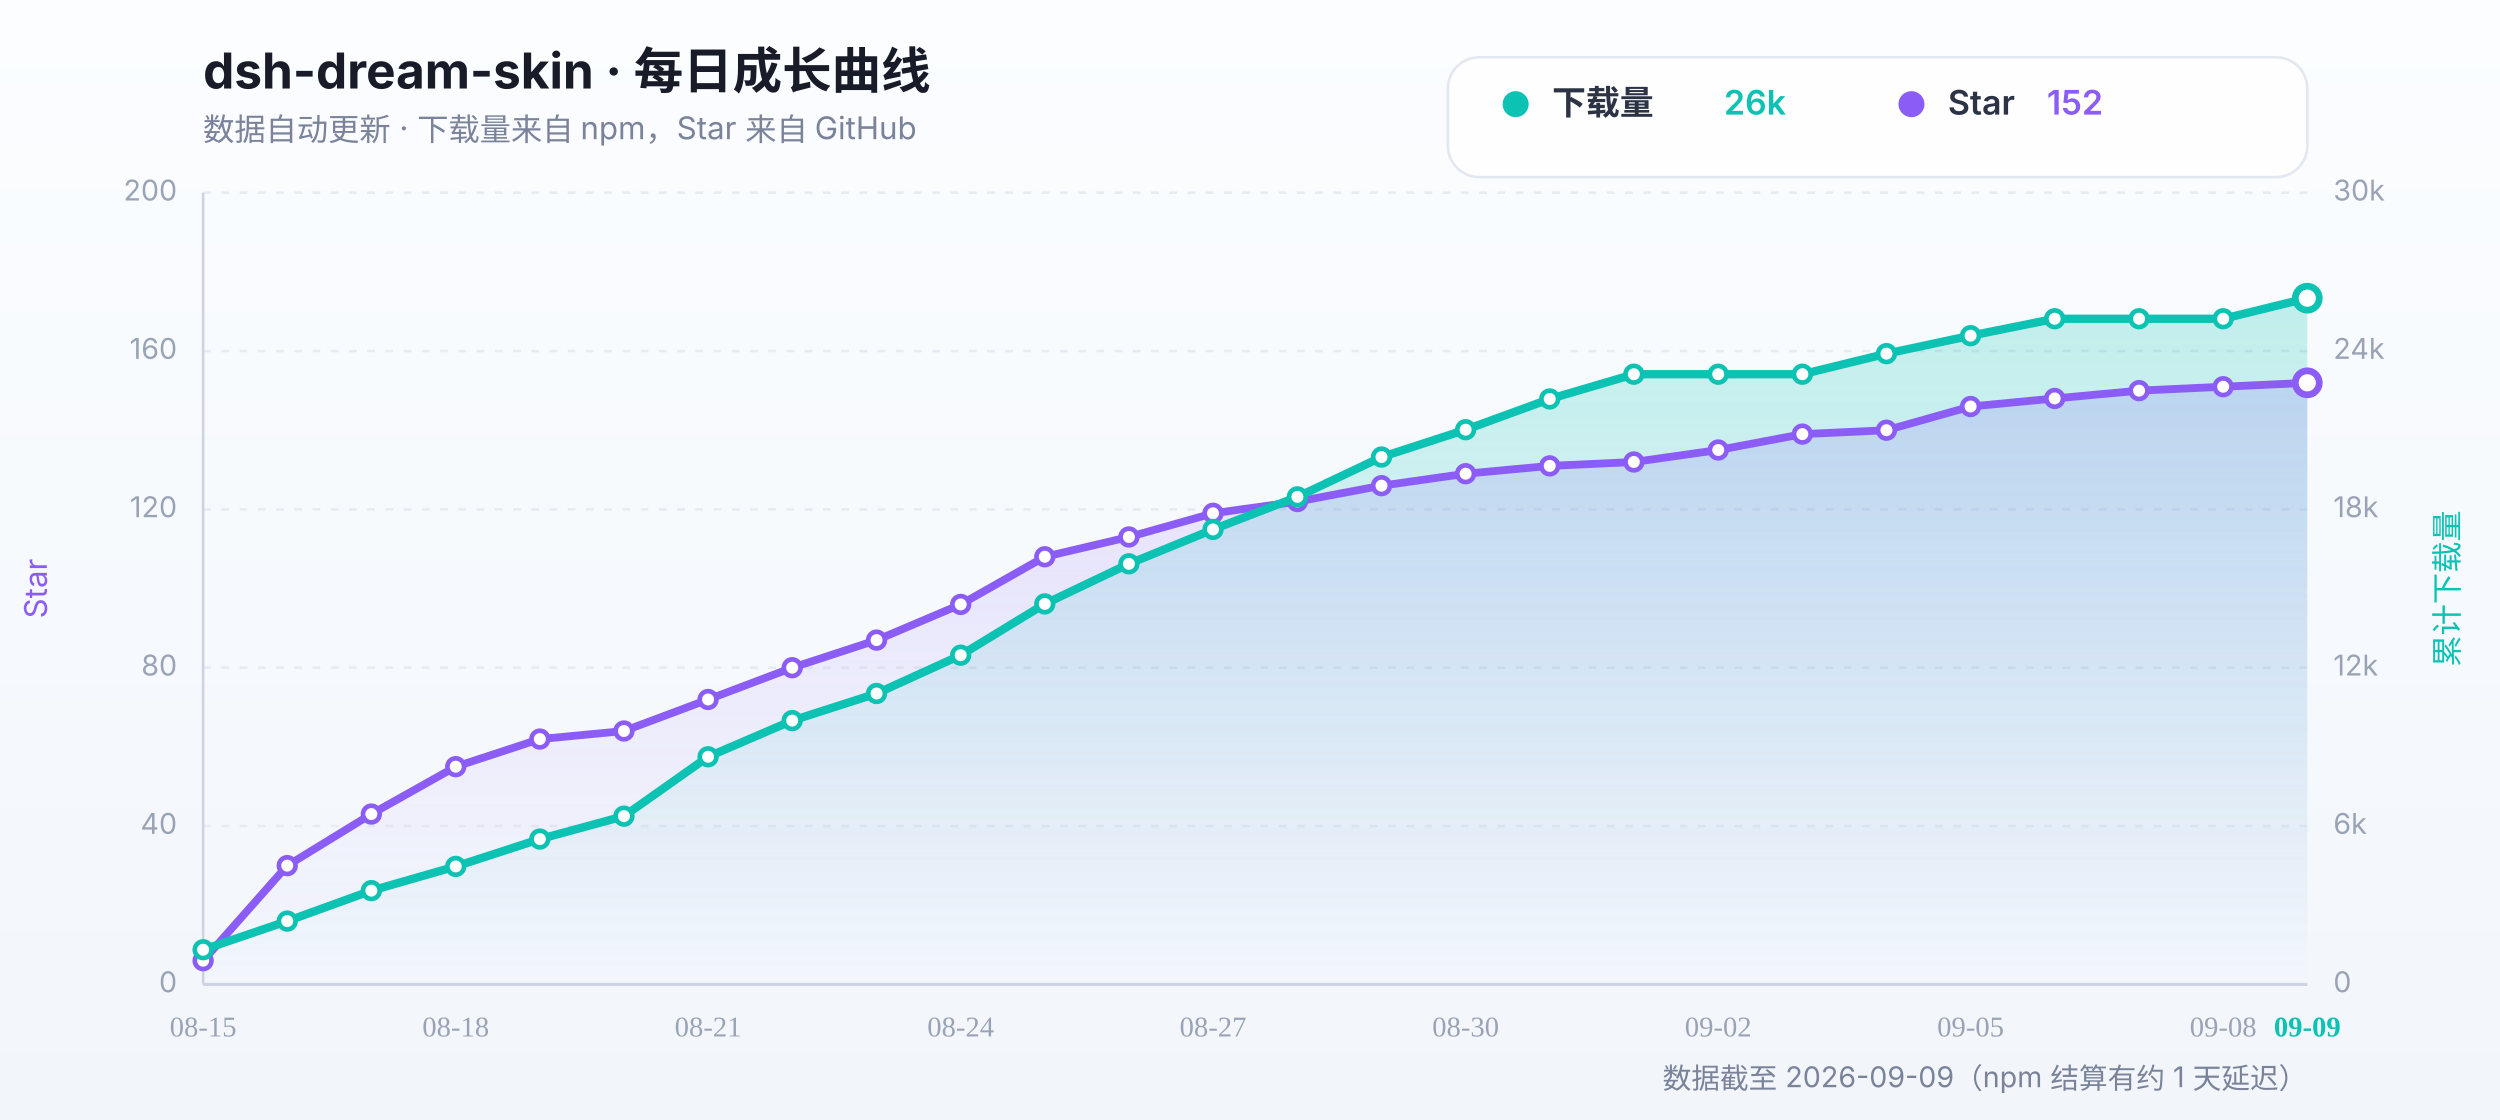
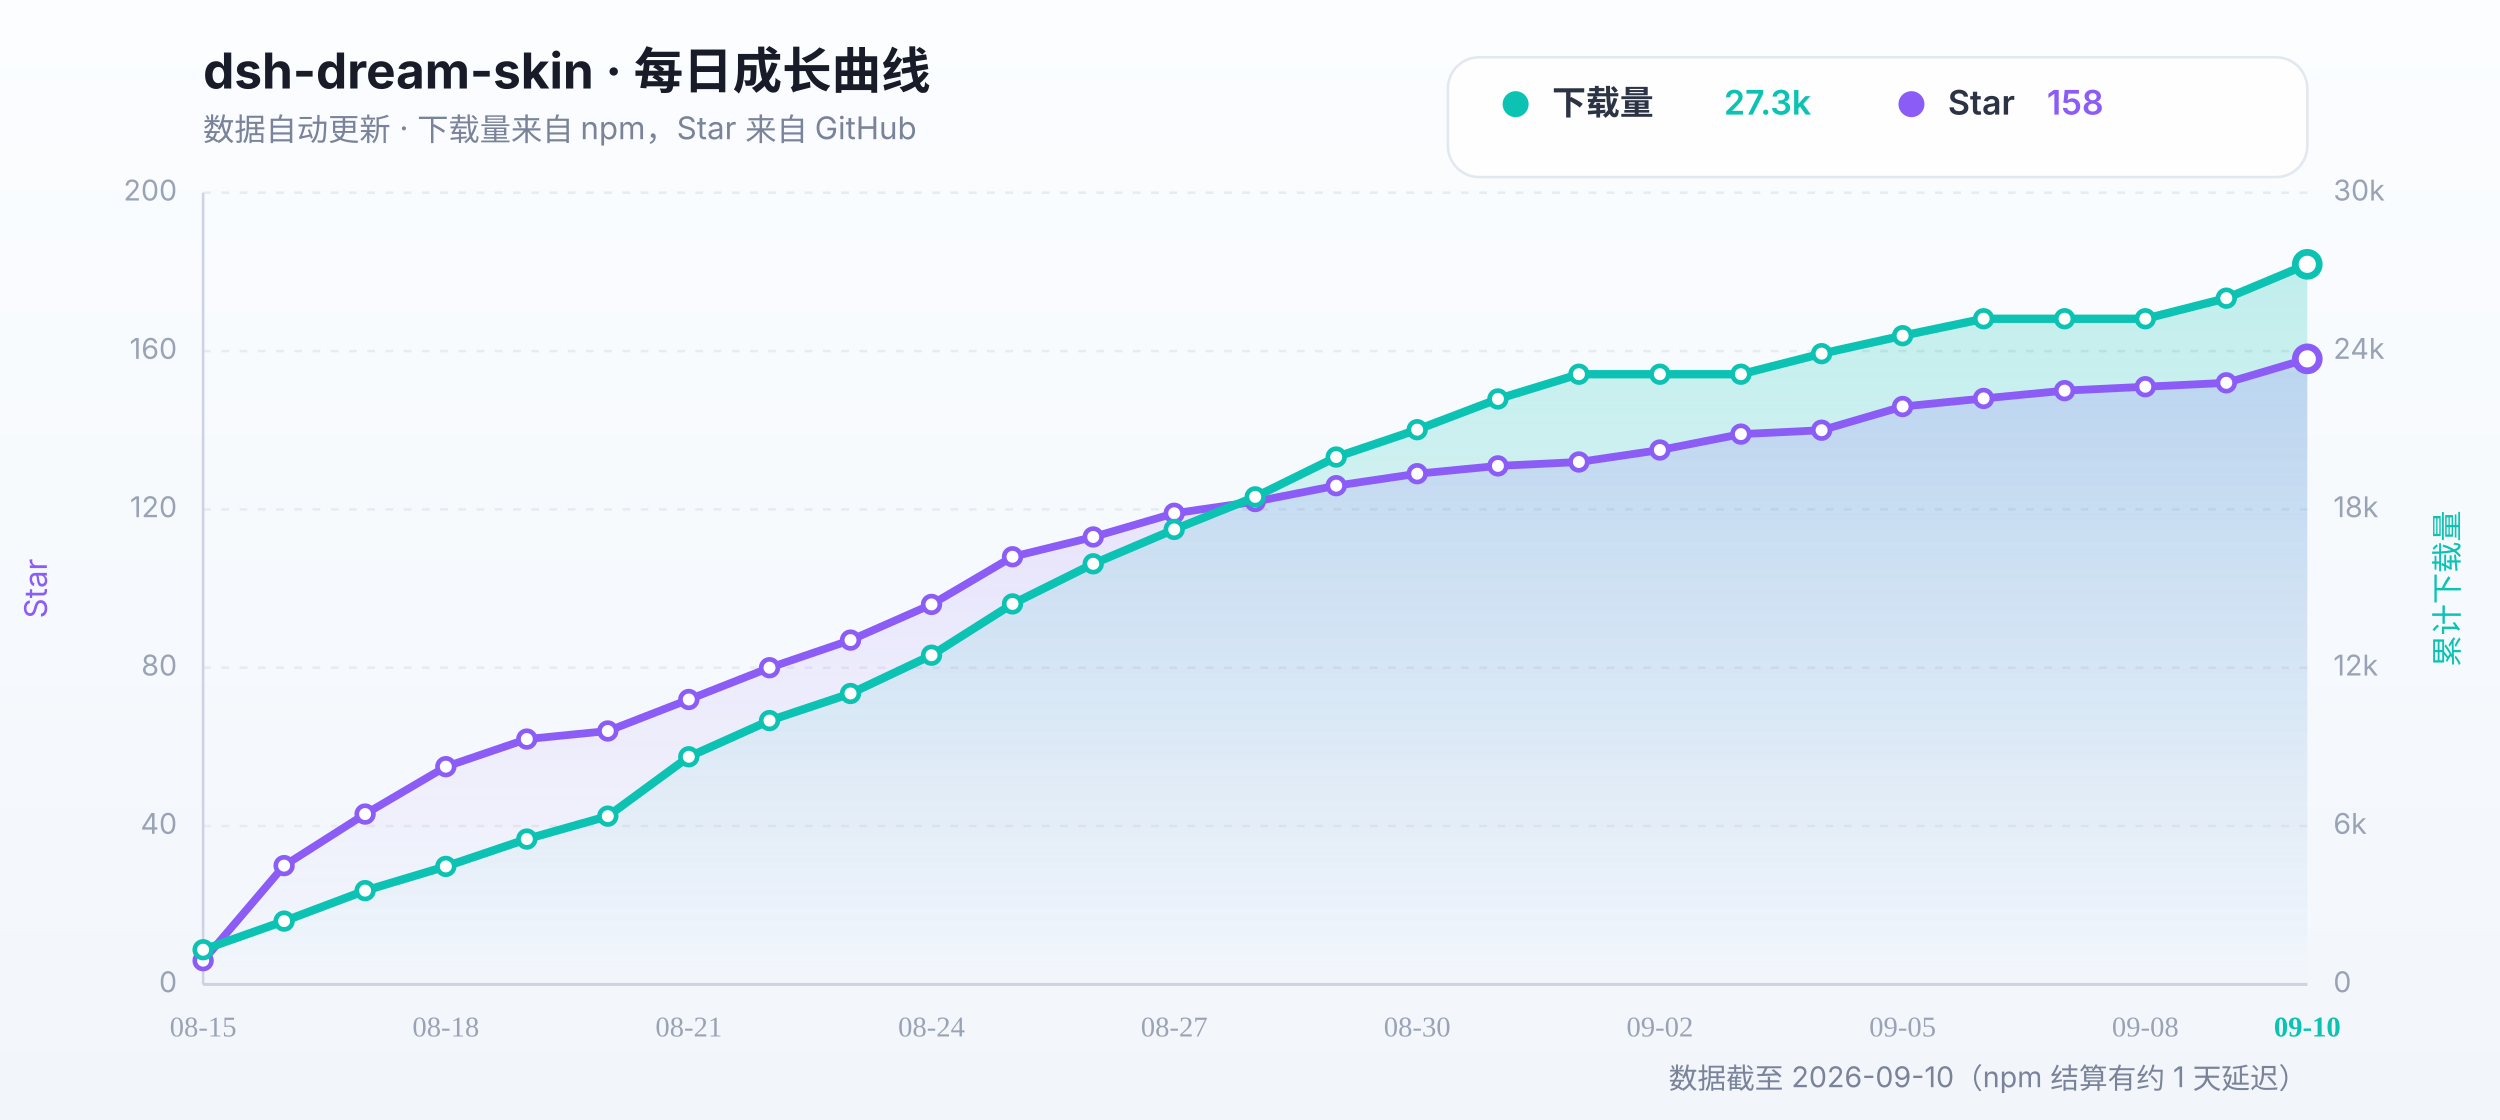
<svg xmlns="http://www.w3.org/2000/svg" width="960" height="430" viewBox="0 0 960 430" role="img" aria-label="dsh-dream-skin 每日 Star 与累计下载量双轴折线图">
  <defs>
    <linearGradient id="gradDl" x1="0" y1="0" x2="0" y2="1">
      <stop offset="0%" stop-color="#0cc2b3" stop-opacity="0.24" />
      <stop offset="100%" stop-color="#0cc2b3" stop-opacity="0" />
    </linearGradient>
    <linearGradient id="gradSt" x1="0" y1="0" x2="0" y2="1">
      <stop offset="0%" stop-color="#8b5cf6" stop-opacity="0.18" />
      <stop offset="100%" stop-color="#8b5cf6" stop-opacity="0" />
    </linearGradient>
    <linearGradient id="bgGrad" x1="0" y1="0" x2="0" y2="1">
      <stop offset="0%" stop-color="#fbfdff" />
      <stop offset="100%" stop-color="#f2f6fb" />
    </linearGradient>
  </defs>
  <rect width="960" height="430" fill="url(#bgGrad)" />
  <g font-family="system-ui,-apple-system,'Segoe UI',sans-serif">
    <text x="18" y="226" font-size="12" fill="#8b5cf6" transform="rotate(-90 18 226)" text-anchor="middle">Star</text>
    <text x="944" y="226" font-size="12" fill="#0cc2b3" transform="rotate(-90 944 226)" text-anchor="middle">累计下载量</text>
  </g>
  <text x="78" y="34" font-size="19" font-weight="700" fill="#171c28" font-family="system-ui,-apple-system,'Segoe UI',sans-serif">dsh-dream-skin · 每日成长曲线</text>
  <text x="78" y="54" font-size="12" fill="#7a8399" font-family="system-ui,-apple-system,'Segoe UI',sans-serif">数据自动更新 · 下载量来自 npm，Star 来自 GitHub</text>
  <g font-family="system-ui,-apple-system,'Segoe UI',sans-serif">
    <rect x="556" y="22" width="330" height="46" rx="12" fill="#ffffff" fill-opacity="0.72" stroke="#e3e8f0" stroke-width="1" />
    <circle cx="582" cy="40" r="5" fill="#0cc2b3" />
    <text x="596" y="44" font-size="13" font-weight="600" fill="#2c3344">下载量</text>
-     <text x="662" y="44" font-size="13" font-weight="600" fill="#0cc2b3">26k</text>
+     <text x="662" y="44" font-size="13" font-weight="600" fill="#0cc2b3">27.3k</text>
    <circle cx="734" cy="40" r="5" fill="#8b5cf6" />
    <text x="748" y="44" font-size="13" font-weight="600" fill="#2c3344">Star</text>
-     <text x="786" y="44" font-size="13" font-weight="600" fill="#8b5cf6">152</text>
+     <text x="786" y="44" font-size="13" font-weight="600" fill="#8b5cf6">158</text>
  </g>
  <line x1="78" y1="378.0" x2="886" y2="378.0" stroke="#d3d9e8" stroke-width="1.2" />
  <line x1="78" y1="317.2" x2="886" y2="317.2" stroke="#e8ebf2" stroke-width="1" stroke-dasharray="3 4" />
  <line x1="78" y1="256.4" x2="886" y2="256.4" stroke="#e8ebf2" stroke-width="1" stroke-dasharray="3 4" />
  <line x1="78" y1="195.6" x2="886" y2="195.6" stroke="#e8ebf2" stroke-width="1" stroke-dasharray="3 4" />
  <line x1="78" y1="134.8" x2="886" y2="134.8" stroke="#e8ebf2" stroke-width="1" stroke-dasharray="3 4" />
  <line x1="78" y1="74.0" x2="886" y2="74.0" stroke="#e8ebf2" stroke-width="1" stroke-dasharray="3 4" />
  <g font-family="system-ui,-apple-system,'Segoe UI',sans-serif">
    <text x="68" y="381.0" text-anchor="end" font-size="11" fill="#9aa3b5">0</text>
    <text x="68" y="320.2" text-anchor="end" font-size="11" fill="#9aa3b5">40</text>
    <text x="68" y="259.4" text-anchor="end" font-size="11" fill="#9aa3b5">80</text>
    <text x="68" y="198.6" text-anchor="end" font-size="11" fill="#9aa3b5">120</text>
    <text x="68" y="137.8" text-anchor="end" font-size="11" fill="#9aa3b5">160</text>
    <text x="68" y="77.0" text-anchor="end" font-size="11" fill="#9aa3b5">200</text>
    <text x="896" y="381.0" text-anchor="start" font-size="11" fill="#9aa3b5">0</text>
    <text x="896" y="320.2" text-anchor="start" font-size="11" fill="#9aa3b5">6k</text>
    <text x="896" y="259.4" text-anchor="start" font-size="11" fill="#9aa3b5">12k</text>
    <text x="896" y="198.6" text-anchor="start" font-size="11" fill="#9aa3b5">18k</text>
    <text x="896" y="137.8" text-anchor="start" font-size="11" fill="#9aa3b5">24k</text>
    <text x="896" y="77.0" text-anchor="start" font-size="11" fill="#9aa3b5">30k</text>
  </g>
  <line x1="78" y1="74" x2="78" y2="378" stroke="#cdd3e2" stroke-width="1" />
  <line x1="78" y1="378" x2="886" y2="378" stroke="#cdd3e2" stroke-width="1" />
-   <path d="M 78.0 378.0 L 78.0 364.7 L 110.3 353.7 L 142.6 342.0 L 175.0 332.7 L 207.3 322.2 L 239.6 313.4 L 271.9 290.6 L 304.2 276.7 L 336.6 266.3 L 368.9 251.6 L 401.2 231.9 L 433.5 216.5 L 465.8 203.3 L 498.2 190.8 L 530.5 175.5 L 562.8 165.0 L 595.1 153.2 L 627.4 143.7 L 659.8 143.7 L 692.1 143.7 L 724.4 135.8 L 756.7 128.9 L 789.0 122.4 L 821.4 122.4 L 853.7 122.4 L 886.0 114.5 L 886.0 378.0 Z" fill="url(#gradDl)" stroke="none" />
-   <path d="M 78.0 378.0 L 78.0 368.9 L 110.3 332.4 L 142.6 312.6 L 175.0 294.4 L 207.3 283.8 L 239.6 280.7 L 271.9 268.6 L 304.2 256.4 L 336.6 245.8 L 368.9 232.1 L 401.2 213.8 L 433.5 206.2 L 465.8 197.1 L 498.2 192.6 L 530.5 186.5 L 562.8 181.9 L 595.1 178.9 L 627.4 177.4 L 659.8 172.8 L 692.1 166.7 L 724.4 165.2 L 756.7 156.1 L 789.0 153.0 L 821.4 150.0 L 853.7 148.5 L 886.0 147.0 L 886.0 378.0 Z" fill="url(#gradSt)" stroke="none" />
-   <polyline points="78.0,368.9 110.3,332.4 142.6,312.6 175.0,294.4 207.3,283.8 239.6,280.7 271.9,268.6 304.2,256.4 336.6,245.8 368.9,232.1 401.2,213.8 433.5,206.2 465.8,197.1 498.2,192.6 530.5,186.5 562.8,181.9 595.1,178.9 627.4,177.4 659.8,172.8 692.1,166.7 724.4,165.2 756.7,156.1 789.0,153.0 821.4,150.0 853.7,148.5 886.0,147.0" fill="none" stroke="#8b5cf6" stroke-width="3" stroke-linecap="round" stroke-linejoin="round" />
+   <path d="M 78.0 378.0 L 78.0 364.7 L 109.1 353.7 L 140.2 342.0 L 171.2 332.7 L 202.3 322.2 L 233.4 313.4 L 264.5 290.6 L 295.5 276.7 L 326.6 266.3 L 357.7 251.6 L 388.8 231.9 L 419.8 216.5 L 450.9 203.3 L 482.0 190.8 L 513.1 175.5 L 544.2 165.0 L 575.2 153.2 L 606.3 143.7 L 637.4 143.7 L 668.5 143.7 L 699.5 135.8 L 730.6 128.9 L 761.7 122.4 L 792.8 122.4 L 823.8 122.4 L 854.9 114.5 L 886.0 101.5 L 886.0 378.0 Z" fill="url(#gradDl)" stroke="none" />
+   <path d="M 78.0 378.0 L 78.0 368.9 L 109.1 332.4 L 140.2 312.6 L 171.2 294.4 L 202.3 283.8 L 233.4 280.7 L 264.5 268.6 L 295.5 256.4 L 326.6 245.8 L 357.7 232.1 L 388.8 213.8 L 419.8 206.2 L 450.9 197.1 L 482.0 192.6 L 513.1 186.5 L 544.2 181.9 L 575.2 178.9 L 606.3 177.4 L 637.4 172.8 L 668.5 166.7 L 699.5 165.2 L 730.6 156.1 L 761.7 153.0 L 792.8 150.0 L 823.8 148.5 L 854.9 147.0 L 886.0 137.8 L 886.0 378.0 Z" fill="url(#gradSt)" stroke="none" />
+   <polyline points="78.0,368.9 109.1,332.4 140.2,312.6 171.2,294.4 202.3,283.8 233.4,280.7 264.5,268.6 295.5,256.4 326.6,245.8 357.7,232.1 388.8,213.8 419.8,206.2 450.9,197.1 482.0,192.6 513.1,186.5 544.2,181.9 575.2,178.9 606.3,177.4 637.4,172.8 668.5,166.7 699.5,165.2 730.6,156.1 761.7,153.0 792.8,150.0 823.8,148.5 854.9,147.0 886.0,137.8" fill="none" stroke="#8b5cf6" stroke-width="3" stroke-linecap="round" stroke-linejoin="round" />
  <circle cx="78.0" cy="368.9" r="3.2" fill="#ffffff" stroke="#8b5cf6" stroke-width="1.8" />
-   <circle cx="110.3" cy="332.4" r="3.2" fill="#ffffff" stroke="#8b5cf6" stroke-width="1.8" />
-   <circle cx="142.6" cy="312.6" r="3.2" fill="#ffffff" stroke="#8b5cf6" stroke-width="1.8" />
-   <circle cx="175.0" cy="294.4" r="3.2" fill="#ffffff" stroke="#8b5cf6" stroke-width="1.8" />
-   <circle cx="207.3" cy="283.8" r="3.2" fill="#ffffff" stroke="#8b5cf6" stroke-width="1.8" />
-   <circle cx="239.6" cy="280.7" r="3.2" fill="#ffffff" stroke="#8b5cf6" stroke-width="1.8" />
-   <circle cx="271.9" cy="268.6" r="3.2" fill="#ffffff" stroke="#8b5cf6" stroke-width="1.8" />
-   <circle cx="304.2" cy="256.4" r="3.2" fill="#ffffff" stroke="#8b5cf6" stroke-width="1.8" />
-   <circle cx="336.6" cy="245.8" r="3.2" fill="#ffffff" stroke="#8b5cf6" stroke-width="1.8" />
-   <circle cx="368.9" cy="232.1" r="3.2" fill="#ffffff" stroke="#8b5cf6" stroke-width="1.8" />
-   <circle cx="401.2" cy="213.8" r="3.2" fill="#ffffff" stroke="#8b5cf6" stroke-width="1.8" />
-   <circle cx="433.5" cy="206.2" r="3.2" fill="#ffffff" stroke="#8b5cf6" stroke-width="1.8" />
-   <circle cx="465.8" cy="197.1" r="3.2" fill="#ffffff" stroke="#8b5cf6" stroke-width="1.8" />
-   <circle cx="498.2" cy="192.6" r="3.2" fill="#ffffff" stroke="#8b5cf6" stroke-width="1.8" />
-   <circle cx="530.5" cy="186.5" r="3.2" fill="#ffffff" stroke="#8b5cf6" stroke-width="1.8" />
-   <circle cx="562.8" cy="181.9" r="3.2" fill="#ffffff" stroke="#8b5cf6" stroke-width="1.8" />
-   <circle cx="595.1" cy="178.9" r="3.2" fill="#ffffff" stroke="#8b5cf6" stroke-width="1.8" />
-   <circle cx="627.4" cy="177.4" r="3.2" fill="#ffffff" stroke="#8b5cf6" stroke-width="1.8" />
-   <circle cx="659.8" cy="172.8" r="3.2" fill="#ffffff" stroke="#8b5cf6" stroke-width="1.8" />
-   <circle cx="692.1" cy="166.7" r="3.2" fill="#ffffff" stroke="#8b5cf6" stroke-width="1.8" />
-   <circle cx="724.4" cy="165.2" r="3.2" fill="#ffffff" stroke="#8b5cf6" stroke-width="1.8" />
-   <circle cx="756.7" cy="156.1" r="3.2" fill="#ffffff" stroke="#8b5cf6" stroke-width="1.8" />
-   <circle cx="789.0" cy="153.0" r="3.2" fill="#ffffff" stroke="#8b5cf6" stroke-width="1.8" />
-   <circle cx="821.4" cy="150.0" r="3.2" fill="#ffffff" stroke="#8b5cf6" stroke-width="1.8" />
-   <circle cx="853.7" cy="148.5" r="3.2" fill="#ffffff" stroke="#8b5cf6" stroke-width="1.8" />
-   <circle cx="886.0" cy="147.0" r="4.6" fill="#ffffff" stroke="#8b5cf6" stroke-width="2.6" />
-   <polyline points="78.0,364.7 110.3,353.7 142.6,342.0 175.0,332.7 207.3,322.2 239.6,313.4 271.9,290.6 304.2,276.7 336.6,266.3 368.9,251.6 401.2,231.9 433.5,216.5 465.8,203.3 498.2,190.8 530.5,175.5 562.8,165.0 595.1,153.2 627.4,143.7 659.8,143.7 692.1,143.7 724.4,135.8 756.7,128.9 789.0,122.4 821.4,122.4 853.7,122.4 886.0,114.5" fill="none" stroke="#0cc2b3" stroke-width="3.2" stroke-linecap="round" stroke-linejoin="round" />
+   <circle cx="109.1" cy="332.4" r="3.2" fill="#ffffff" stroke="#8b5cf6" stroke-width="1.8" />
+   <circle cx="140.2" cy="312.6" r="3.2" fill="#ffffff" stroke="#8b5cf6" stroke-width="1.8" />
+   <circle cx="171.2" cy="294.4" r="3.2" fill="#ffffff" stroke="#8b5cf6" stroke-width="1.8" />
+   <circle cx="202.3" cy="283.8" r="3.2" fill="#ffffff" stroke="#8b5cf6" stroke-width="1.8" />
+   <circle cx="233.4" cy="280.7" r="3.2" fill="#ffffff" stroke="#8b5cf6" stroke-width="1.8" />
+   <circle cx="264.5" cy="268.6" r="3.2" fill="#ffffff" stroke="#8b5cf6" stroke-width="1.8" />
+   <circle cx="295.5" cy="256.4" r="3.2" fill="#ffffff" stroke="#8b5cf6" stroke-width="1.8" />
+   <circle cx="326.6" cy="245.8" r="3.2" fill="#ffffff" stroke="#8b5cf6" stroke-width="1.8" />
+   <circle cx="357.7" cy="232.1" r="3.2" fill="#ffffff" stroke="#8b5cf6" stroke-width="1.8" />
+   <circle cx="388.8" cy="213.8" r="3.2" fill="#ffffff" stroke="#8b5cf6" stroke-width="1.8" />
+   <circle cx="419.8" cy="206.2" r="3.2" fill="#ffffff" stroke="#8b5cf6" stroke-width="1.8" />
+   <circle cx="450.9" cy="197.1" r="3.2" fill="#ffffff" stroke="#8b5cf6" stroke-width="1.8" />
+   <circle cx="482.0" cy="192.6" r="3.2" fill="#ffffff" stroke="#8b5cf6" stroke-width="1.8" />
+   <circle cx="513.1" cy="186.5" r="3.2" fill="#ffffff" stroke="#8b5cf6" stroke-width="1.8" />
+   <circle cx="544.2" cy="181.9" r="3.2" fill="#ffffff" stroke="#8b5cf6" stroke-width="1.8" />
+   <circle cx="575.2" cy="178.9" r="3.2" fill="#ffffff" stroke="#8b5cf6" stroke-width="1.8" />
+   <circle cx="606.3" cy="177.4" r="3.2" fill="#ffffff" stroke="#8b5cf6" stroke-width="1.8" />
+   <circle cx="637.4" cy="172.8" r="3.2" fill="#ffffff" stroke="#8b5cf6" stroke-width="1.8" />
+   <circle cx="668.5" cy="166.7" r="3.2" fill="#ffffff" stroke="#8b5cf6" stroke-width="1.8" />
+   <circle cx="699.5" cy="165.2" r="3.2" fill="#ffffff" stroke="#8b5cf6" stroke-width="1.8" />
+   <circle cx="730.6" cy="156.1" r="3.2" fill="#ffffff" stroke="#8b5cf6" stroke-width="1.8" />
+   <circle cx="761.7" cy="153.0" r="3.2" fill="#ffffff" stroke="#8b5cf6" stroke-width="1.8" />
+   <circle cx="792.8" cy="150.0" r="3.2" fill="#ffffff" stroke="#8b5cf6" stroke-width="1.8" />
+   <circle cx="823.8" cy="148.5" r="3.2" fill="#ffffff" stroke="#8b5cf6" stroke-width="1.8" />
+   <circle cx="854.9" cy="147.0" r="3.2" fill="#ffffff" stroke="#8b5cf6" stroke-width="1.8" />
+   <circle cx="886.0" cy="137.8" r="4.6" fill="#ffffff" stroke="#8b5cf6" stroke-width="2.6" />
+   <polyline points="78.0,364.7 109.1,353.7 140.2,342.0 171.2,332.7 202.3,322.2 233.4,313.4 264.5,290.6 295.5,276.7 326.6,266.3 357.7,251.6 388.8,231.9 419.8,216.5 450.9,203.3 482.0,190.8 513.1,175.5 544.2,165.0 575.2,153.2 606.3,143.7 637.4,143.7 668.5,143.7 699.5,135.8 730.6,128.9 761.7,122.4 792.8,122.4 823.8,122.4 854.9,114.5 886.0,101.5" fill="none" stroke="#0cc2b3" stroke-width="3.2" stroke-linecap="round" stroke-linejoin="round" />
  <circle cx="78.0" cy="364.7" r="3.2" fill="#ffffff" stroke="#0cc2b3" stroke-width="1.8" />
-   <circle cx="110.3" cy="353.7" r="3.2" fill="#ffffff" stroke="#0cc2b3" stroke-width="1.8" />
-   <circle cx="142.6" cy="342.0" r="3.2" fill="#ffffff" stroke="#0cc2b3" stroke-width="1.8" />
-   <circle cx="175.0" cy="332.7" r="3.2" fill="#ffffff" stroke="#0cc2b3" stroke-width="1.8" />
-   <circle cx="207.3" cy="322.2" r="3.2" fill="#ffffff" stroke="#0cc2b3" stroke-width="1.8" />
-   <circle cx="239.6" cy="313.4" r="3.2" fill="#ffffff" stroke="#0cc2b3" stroke-width="1.8" />
-   <circle cx="271.9" cy="290.6" r="3.2" fill="#ffffff" stroke="#0cc2b3" stroke-width="1.8" />
-   <circle cx="304.2" cy="276.7" r="3.2" fill="#ffffff" stroke="#0cc2b3" stroke-width="1.8" />
-   <circle cx="336.6" cy="266.3" r="3.2" fill="#ffffff" stroke="#0cc2b3" stroke-width="1.8" />
-   <circle cx="368.9" cy="251.6" r="3.2" fill="#ffffff" stroke="#0cc2b3" stroke-width="1.8" />
-   <circle cx="401.2" cy="231.9" r="3.2" fill="#ffffff" stroke="#0cc2b3" stroke-width="1.8" />
-   <circle cx="433.5" cy="216.5" r="3.2" fill="#ffffff" stroke="#0cc2b3" stroke-width="1.8" />
-   <circle cx="465.8" cy="203.3" r="3.2" fill="#ffffff" stroke="#0cc2b3" stroke-width="1.8" />
-   <circle cx="498.2" cy="190.8" r="3.2" fill="#ffffff" stroke="#0cc2b3" stroke-width="1.8" />
-   <circle cx="530.5" cy="175.5" r="3.2" fill="#ffffff" stroke="#0cc2b3" stroke-width="1.8" />
-   <circle cx="562.8" cy="165.0" r="3.2" fill="#ffffff" stroke="#0cc2b3" stroke-width="1.8" />
-   <circle cx="595.1" cy="153.2" r="3.2" fill="#ffffff" stroke="#0cc2b3" stroke-width="1.8" />
-   <circle cx="627.4" cy="143.7" r="3.2" fill="#ffffff" stroke="#0cc2b3" stroke-width="1.8" />
-   <circle cx="659.8" cy="143.7" r="3.2" fill="#ffffff" stroke="#0cc2b3" stroke-width="1.8" />
-   <circle cx="692.1" cy="143.7" r="3.2" fill="#ffffff" stroke="#0cc2b3" stroke-width="1.8" />
-   <circle cx="724.4" cy="135.8" r="3.2" fill="#ffffff" stroke="#0cc2b3" stroke-width="1.8" />
-   <circle cx="756.7" cy="128.9" r="3.2" fill="#ffffff" stroke="#0cc2b3" stroke-width="1.8" />
-   <circle cx="789.0" cy="122.4" r="3.2" fill="#ffffff" stroke="#0cc2b3" stroke-width="1.8" />
-   <circle cx="821.4" cy="122.4" r="3.2" fill="#ffffff" stroke="#0cc2b3" stroke-width="1.8" />
-   <circle cx="853.7" cy="122.4" r="3.2" fill="#ffffff" stroke="#0cc2b3" stroke-width="1.8" />
-   <circle cx="886.0" cy="114.5" r="4.6" fill="#ffffff" stroke="#0cc2b3" stroke-width="2.6" />
+   <circle cx="109.1" cy="353.7" r="3.2" fill="#ffffff" stroke="#0cc2b3" stroke-width="1.8" />
+   <circle cx="140.2" cy="342.0" r="3.2" fill="#ffffff" stroke="#0cc2b3" stroke-width="1.8" />
+   <circle cx="171.2" cy="332.7" r="3.2" fill="#ffffff" stroke="#0cc2b3" stroke-width="1.8" />
+   <circle cx="202.3" cy="322.2" r="3.2" fill="#ffffff" stroke="#0cc2b3" stroke-width="1.8" />
+   <circle cx="233.4" cy="313.4" r="3.2" fill="#ffffff" stroke="#0cc2b3" stroke-width="1.8" />
+   <circle cx="264.5" cy="290.6" r="3.2" fill="#ffffff" stroke="#0cc2b3" stroke-width="1.8" />
+   <circle cx="295.5" cy="276.7" r="3.2" fill="#ffffff" stroke="#0cc2b3" stroke-width="1.8" />
+   <circle cx="326.6" cy="266.3" r="3.2" fill="#ffffff" stroke="#0cc2b3" stroke-width="1.8" />
+   <circle cx="357.7" cy="251.6" r="3.2" fill="#ffffff" stroke="#0cc2b3" stroke-width="1.8" />
+   <circle cx="388.8" cy="231.9" r="3.2" fill="#ffffff" stroke="#0cc2b3" stroke-width="1.8" />
+   <circle cx="419.8" cy="216.5" r="3.2" fill="#ffffff" stroke="#0cc2b3" stroke-width="1.8" />
+   <circle cx="450.9" cy="203.3" r="3.2" fill="#ffffff" stroke="#0cc2b3" stroke-width="1.8" />
+   <circle cx="482.0" cy="190.8" r="3.2" fill="#ffffff" stroke="#0cc2b3" stroke-width="1.8" />
+   <circle cx="513.1" cy="175.5" r="3.2" fill="#ffffff" stroke="#0cc2b3" stroke-width="1.8" />
+   <circle cx="544.2" cy="165.0" r="3.2" fill="#ffffff" stroke="#0cc2b3" stroke-width="1.8" />
+   <circle cx="575.2" cy="153.2" r="3.2" fill="#ffffff" stroke="#0cc2b3" stroke-width="1.8" />
+   <circle cx="606.3" cy="143.7" r="3.2" fill="#ffffff" stroke="#0cc2b3" stroke-width="1.8" />
+   <circle cx="637.4" cy="143.7" r="3.2" fill="#ffffff" stroke="#0cc2b3" stroke-width="1.8" />
+   <circle cx="668.5" cy="143.7" r="3.2" fill="#ffffff" stroke="#0cc2b3" stroke-width="1.8" />
+   <circle cx="699.5" cy="135.8" r="3.2" fill="#ffffff" stroke="#0cc2b3" stroke-width="1.8" />
+   <circle cx="730.6" cy="128.9" r="3.2" fill="#ffffff" stroke="#0cc2b3" stroke-width="1.8" />
+   <circle cx="761.7" cy="122.4" r="3.2" fill="#ffffff" stroke="#0cc2b3" stroke-width="1.8" />
+   <circle cx="792.8" cy="122.4" r="3.2" fill="#ffffff" stroke="#0cc2b3" stroke-width="1.8" />
+   <circle cx="823.8" cy="122.4" r="3.2" fill="#ffffff" stroke="#0cc2b3" stroke-width="1.8" />
+   <circle cx="854.9" cy="114.5" r="3.2" fill="#ffffff" stroke="#0cc2b3" stroke-width="1.8" />
+   <circle cx="886.0" cy="101.5" r="4.6" fill="#ffffff" stroke="#0cc2b3" stroke-width="2.6" />
  <text x="78.0" y="398" text-anchor="middle" font-size="11" fill="#9aa3b5">08-15</text>
-   <text x="175.0" y="398" text-anchor="middle" font-size="11" fill="#9aa3b5">08-18</text>
-   <text x="271.9" y="398" text-anchor="middle" font-size="11" fill="#9aa3b5">08-21</text>
-   <text x="368.9" y="398" text-anchor="middle" font-size="11" fill="#9aa3b5">08-24</text>
-   <text x="465.8" y="398" text-anchor="middle" font-size="11" fill="#9aa3b5">08-27</text>
-   <text x="562.8" y="398" text-anchor="middle" font-size="11" fill="#9aa3b5">08-30</text>
-   <text x="659.8" y="398" text-anchor="middle" font-size="11" fill="#9aa3b5">09-02</text>
-   <text x="756.7" y="398" text-anchor="middle" font-size="11" fill="#9aa3b5">09-05</text>
-   <text x="853.7" y="398" text-anchor="middle" font-size="11" fill="#9aa3b5">09-08</text>
-   <text x="886.0" y="398" text-anchor="middle" font-size="11" fill="#0cc2b3" font-weight="600">09-09</text>
-   <text x="886" y="418" text-anchor="end" font-size="11" fill="#7a8399" font-family="system-ui,-apple-system,'Segoe UI',sans-serif">数据截至 2026-09-09（npm 结算有约 1 天延迟）</text>
+   <text x="171.2" y="398" text-anchor="middle" font-size="11" fill="#9aa3b5">08-18</text>
+   <text x="264.5" y="398" text-anchor="middle" font-size="11" fill="#9aa3b5">08-21</text>
+   <text x="357.7" y="398" text-anchor="middle" font-size="11" fill="#9aa3b5">08-24</text>
+   <text x="450.9" y="398" text-anchor="middle" font-size="11" fill="#9aa3b5">08-27</text>
+   <text x="544.2" y="398" text-anchor="middle" font-size="11" fill="#9aa3b5">08-30</text>
+   <text x="637.4" y="398" text-anchor="middle" font-size="11" fill="#9aa3b5">09-02</text>
+   <text x="730.6" y="398" text-anchor="middle" font-size="11" fill="#9aa3b5">09-05</text>
+   <text x="823.8" y="398" text-anchor="middle" font-size="11" fill="#9aa3b5">09-08</text>
+   <text x="886.0" y="398" text-anchor="middle" font-size="11" fill="#0cc2b3" font-weight="600">09-10</text>
+   <text x="886" y="418" text-anchor="end" font-size="11" fill="#7a8399" font-family="system-ui,-apple-system,'Segoe UI',sans-serif">数据截至 2026-09-10（npm 结算有约 1 天延迟）</text>
</svg>
